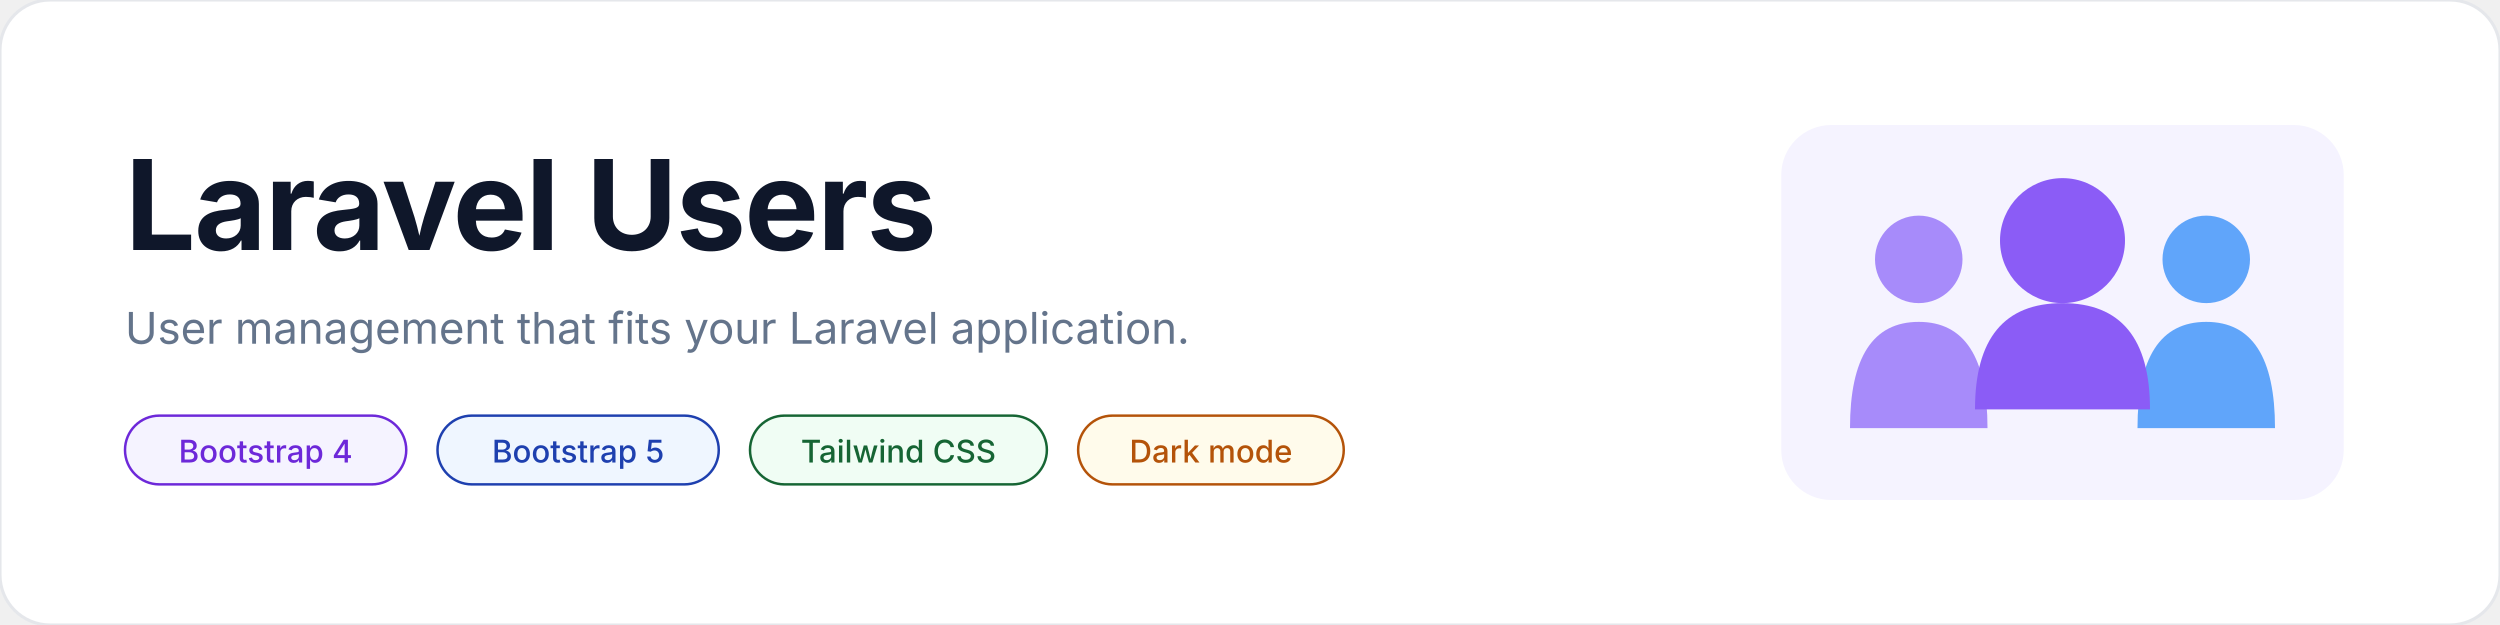
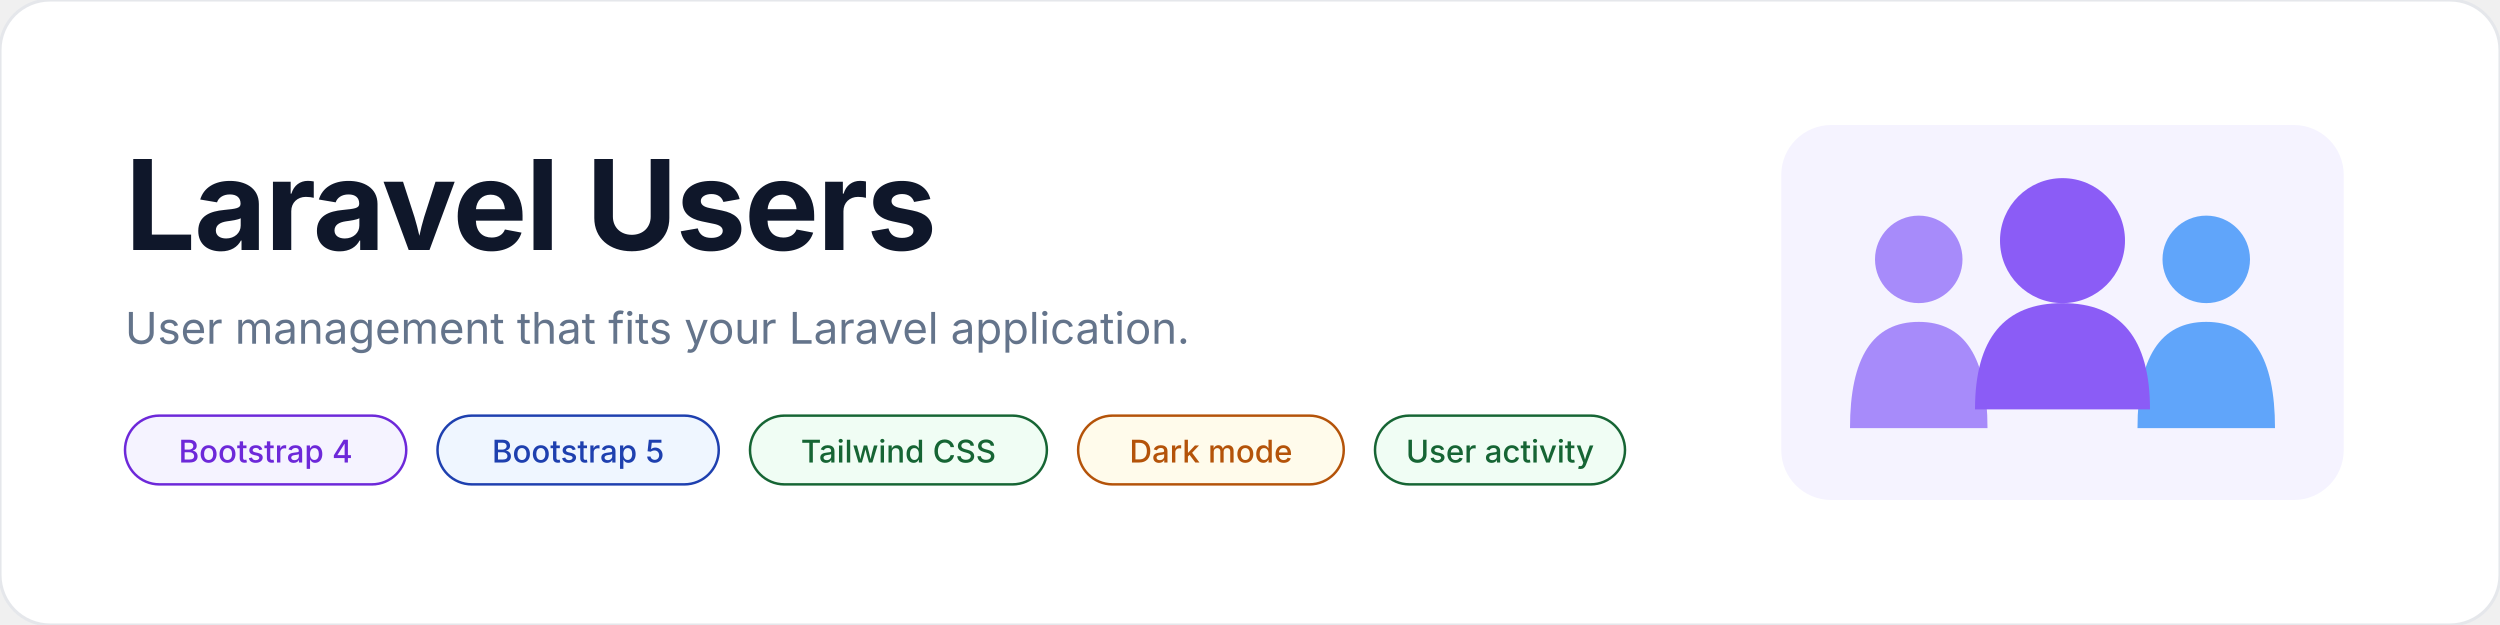
<svg xmlns="http://www.w3.org/2000/svg" viewBox="0 0 800 200" role="img" aria-labelledby="title description">
  <rect width="800" height="200" rx="16" fill="#fff" stroke="#e5e7eb" />
  <g font-family="system-ui, -apple-system, 'Segoe UI', sans-serif">
    <text x="40" y="80" font-size="40" font-weight="700" letter-spacing="-.5" fill="#0f172a">Laravel Users</text>
    <text x="40" y="110" font-size="14" fill="#64748b">User management that fits your Laravel application.</text>
    <rect x="40" y="133" width="90" height="22" rx="11" fill="#f5f3ff" stroke="#6d28d9" stroke-width=".8" />
    <text x="85" y="148" font-size="10" font-weight="500" text-anchor="middle" fill="#6d28d9">Bootstrap 4</text>
    <rect x="140" y="133" width="90" height="22" rx="11" fill="#eff6ff" stroke="#1e40af" stroke-width=".8" />
    <text x="185" y="148" font-size="10" font-weight="500" text-anchor="middle" fill="#1e40af">Bootstrap 5</text>
    <rect x="240" y="133" width="95" height="22" rx="11" fill="#f0fdf4" stroke="#166534" stroke-width=".8" />
    <text x="287.5" y="148" font-size="10" font-weight="500" text-anchor="middle" fill="#166534">Tailwind CSS</text>
    <rect x="345" y="133" width="85" height="22" rx="11" fill="#fffbeb" stroke="#b45309" stroke-width=".8" />
    <text x="387.5" y="148" font-size="10" font-weight="500" text-anchor="middle" fill="#b45309">Dark mode</text>
+     <rect x="440" y="133" width="80" height="22" rx="11" fill="#f0fdf4" stroke="#166534" stroke-width=".8" />
+     <text x="480" y="148" font-size="10" font-weight="500" text-anchor="middle" fill="#166534">User activity</text>
  </g>
  <g transform="translate(570 40)">
    <rect width="180" height="120" rx="16" fill="#f5f3ff" />
    <circle cx="44" cy="43" r="14" fill="#a78bfa" />
    <path d="M 22 97 Q 22 63 44 63 Q 66 63 66 97 Z" fill="#a78bfa" />
    <circle cx="136" cy="43" r="14" fill="#60a5fa" />
    <path d="M 114 97 Q 114 63 136 63 Q 158 63 158 97 Z" fill="#60a5fa" />
    <circle cx="90" cy="37" r="20" fill="#8b5cf6" />
    <path d="M 62 91 Q 62 57 90 57 Q 118 57 118 91 Z" fill="#8b5cf6" />
  </g>
</svg>
